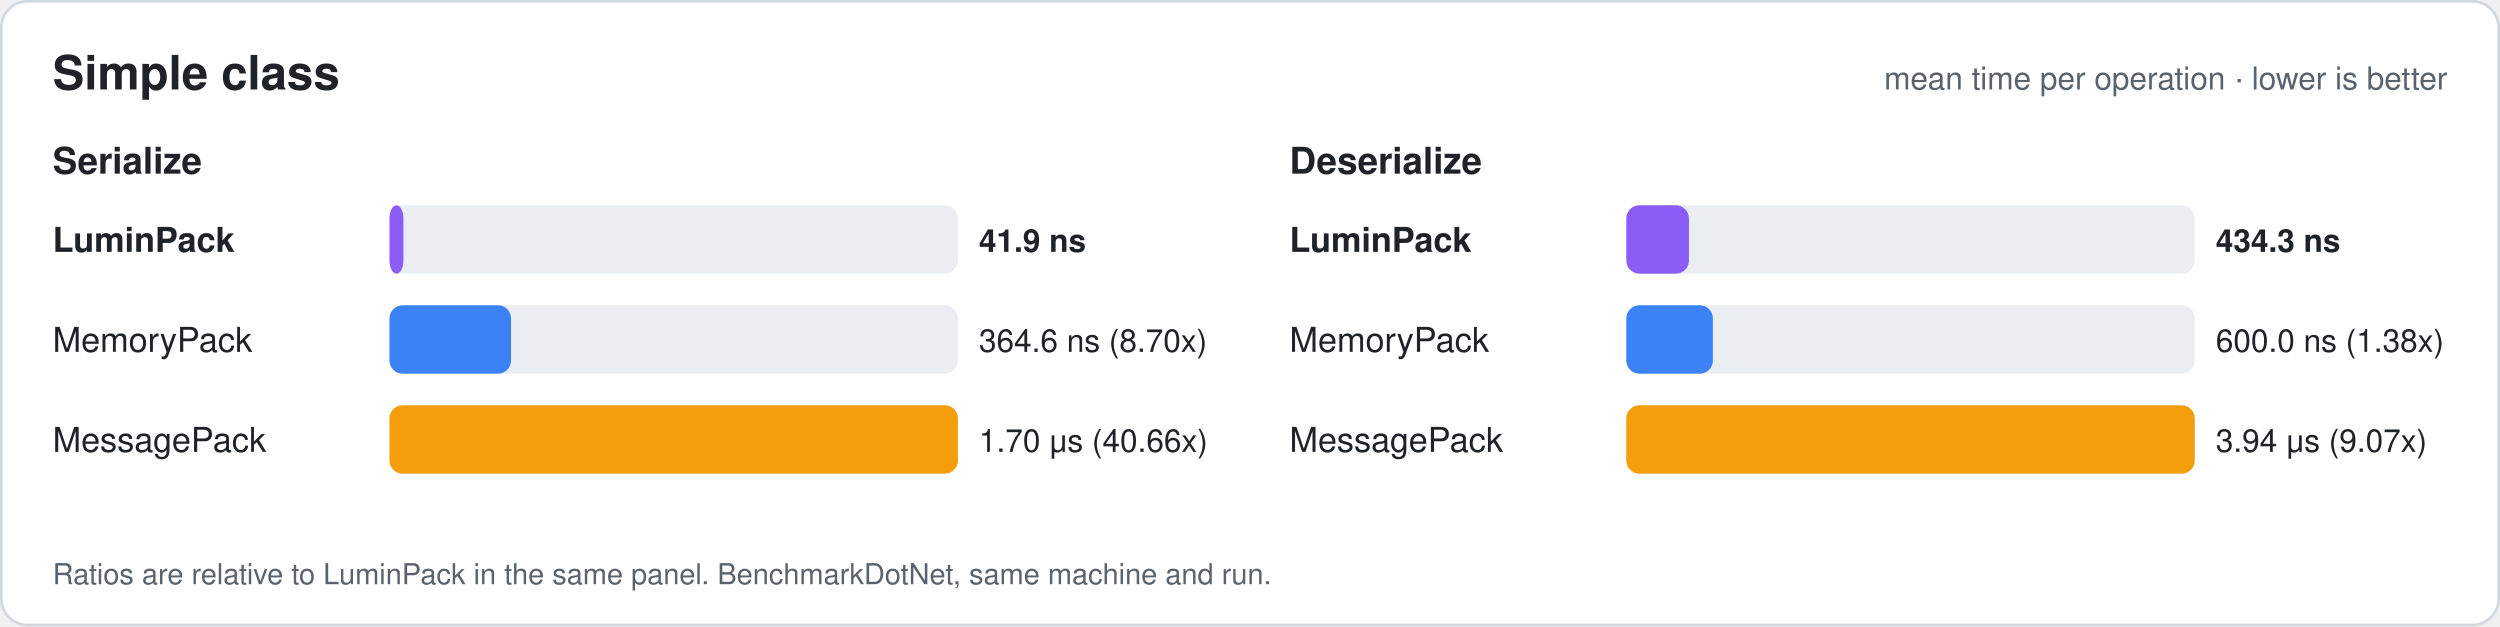
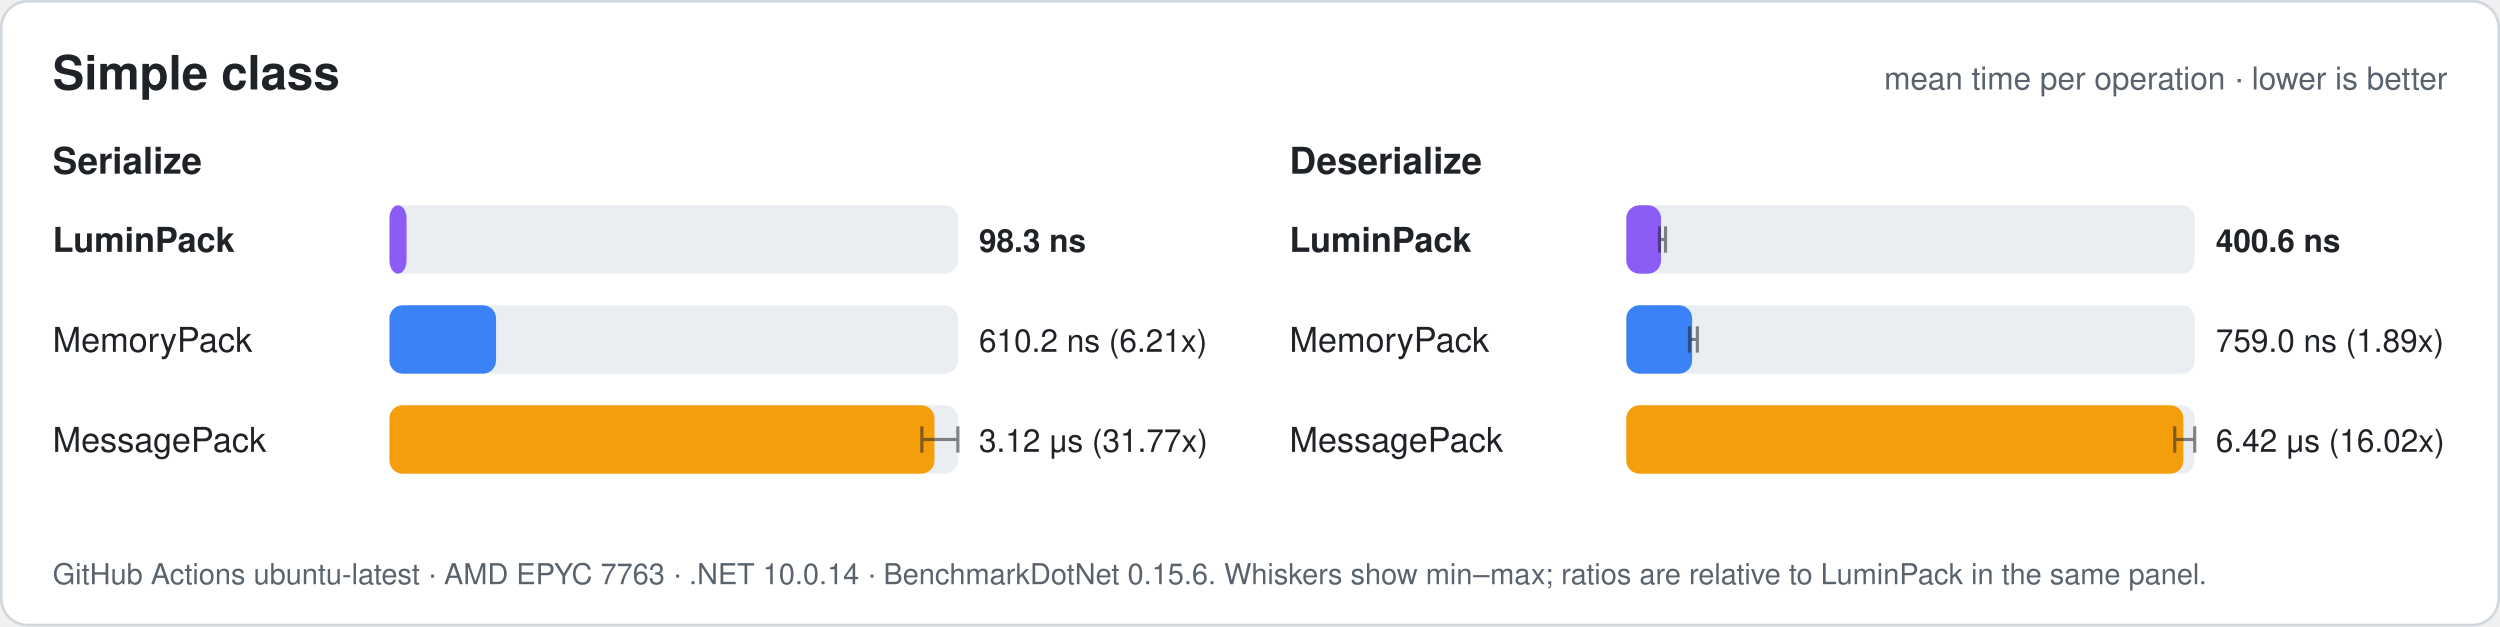
<svg xmlns="http://www.w3.org/2000/svg" width="950" height="238" viewBox="0 0 950 238" font-family="-apple-system,BlinkMacSystemFont,Segoe UI,Helvetica,Arial,sans-serif">
  <rect x="0.5" y="0.5" width="949" height="237" rx="10" fill="#FFFFFF" stroke="#D0D7DE" />
  <text x="20" y="34" font-size="18" font-weight="600" fill="#1F2328">Simple class</text>
  <text x="930" y="34" font-size="12" text-anchor="end" fill="#59636E">mean time per operation · lower is better</text>
  <text x="20" y="66" font-size="14" font-weight="600" fill="#1F2328">Serialize</text>
  <text x="20" y="95.7" font-size="13" font-weight="700" fill="#1F2328">LuminPack</text>
  <rect x="148" y="78" width="216" height="26" rx="5" fill="#EAEEF2" />
-   <rect x="148" y="78" width="5.3" height="26" rx="5" fill="#8B5CF6" />
-   <text x="372" y="95.7" font-size="12" font-weight="700" fill="#1F2328">41.9 ns</text>
+   <rect x="148" y="78" width="6.5" height="26" rx="5" fill="#8B5CF6" />
+   <text x="372" y="95.7" font-size="12" font-weight="700" fill="#1F2328">98.3 ns</text>
  <text x="20" y="133.7" font-size="13" font-weight="400" fill="#1F2328">MemoryPack</text>
  <rect x="148" y="116" width="216" height="26" rx="5" fill="#EAEEF2" />
-   <rect x="148" y="116" width="46.2" height="26" rx="5" fill="#3B82F6" />
-   <text x="372" y="133.7" font-size="12" font-weight="400" fill="#1F2328">364.6 ns  (8.70x)</text>
+   <rect x="148" y="116" width="40.5" height="26" rx="5" fill="#3B82F6" />
+   <text x="372" y="133.7" font-size="12" font-weight="400" fill="#1F2328">610.2 ns  (6.21x)</text>
  <text x="20" y="171.7" font-size="13" font-weight="400" fill="#1F2328">MessagePack</text>
  <rect x="148" y="154" width="216" height="26" rx="5" fill="#EAEEF2" />
-   <rect x="148" y="154" width="216.0" height="26" rx="5" fill="#F59E0B" />
-   <text x="372" y="171.7" font-size="12" font-weight="400" fill="#1F2328">1.70 μs  (40.66x)</text>
+   <rect x="148" y="154" width="207.1" height="26" rx="5" fill="#F59E0B" />
+   <path d="M350.3 167H364.0M350.3 162V172M364.0 162V172" stroke="#1F2328" stroke-opacity="0.55" stroke-width="1.2" fill="none" />
+   <text x="372" y="171.7" font-size="12" font-weight="400" fill="#1F2328">3.12 μs  (31.77x)</text>
  <text x="490" y="66" font-size="14" font-weight="600" fill="#1F2328">Deserialize</text>
  <text x="490" y="95.7" font-size="13" font-weight="700" fill="#1F2328">LuminPack</text>
  <rect x="618" y="78" width="216" height="26" rx="5" fill="#EAEEF2" />
-   <rect x="618" y="78" width="23.8" height="26" rx="5" fill="#8B5CF6" />
-   <text x="842" y="95.7" font-size="12" font-weight="700" fill="#1F2328">434.3 ns</text>
+   <rect x="618" y="78" width="13.2" height="26" rx="5" fill="#8B5CF6" />
+   <path d="M630.6 91H632.9M630.6 86V96M632.9 86V96" stroke="#1F2328" stroke-opacity="0.55" stroke-width="1.2" fill="none" />
+   <text x="842" y="95.7" font-size="12" font-weight="700" fill="#1F2328">400.6 ns</text>
  <text x="490" y="133.7" font-size="13" font-weight="400" fill="#1F2328">MemoryPack</text>
  <rect x="618" y="116" width="216" height="26" rx="5" fill="#EAEEF2" />
-   <rect x="618" y="116" width="32.9" height="26" rx="5" fill="#3B82F6" />
-   <text x="842" y="133.7" font-size="12" font-weight="400" fill="#1F2328">600.0 ns  (1.38x)</text>
+   <rect x="618" y="116" width="25.0" height="26" rx="5" fill="#3B82F6" />
+   <path d="M642.0 129H645.0M642.0 124V134M645.0 124V134" stroke="#1F2328" stroke-opacity="0.55" stroke-width="1.2" fill="none" />
+   <text x="842" y="133.7" font-size="12" font-weight="400" fill="#1F2328">759.0 ns  (1.89x)</text>
  <text x="490" y="171.7" font-size="13" font-weight="400" fill="#1F2328">MessagePack</text>
  <rect x="618" y="154" width="216" height="26" rx="5" fill="#EAEEF2" />
-   <rect x="618" y="154" width="216.0" height="26" rx="5" fill="#F59E0B" />
-   <text x="842" y="171.7" font-size="12" font-weight="400" fill="#1F2328">3.94 μs  (9.07x)</text>
-   <text x="20" y="222" font-size="11" fill="#59636E">Ratios are relative to LuminPack in the same panel. BenchmarkDotNet, same machine and run.</text>
+   <rect x="618" y="154" width="211.7" height="26" rx="5" fill="#F59E0B" />
+   <path d="M826.4 167H834.0M826.4 162V172M834.0 162V172" stroke="#1F2328" stroke-opacity="0.55" stroke-width="1.2" fill="none" />
+   <text x="842" y="171.7" font-size="12" font-weight="400" fill="#1F2328">6.42 μs  (16.02x)</text>
+   <text x="20" y="222" font-size="11" fill="#59636E">GitHub Actions ubuntu-latest · AMD EPYC 7763 · .NET 10.0.14 · BenchmarkDotNet 0.15.6. Whiskers show min–max; ratios are relative to LuminPack in the same panel.</text>
</svg>
